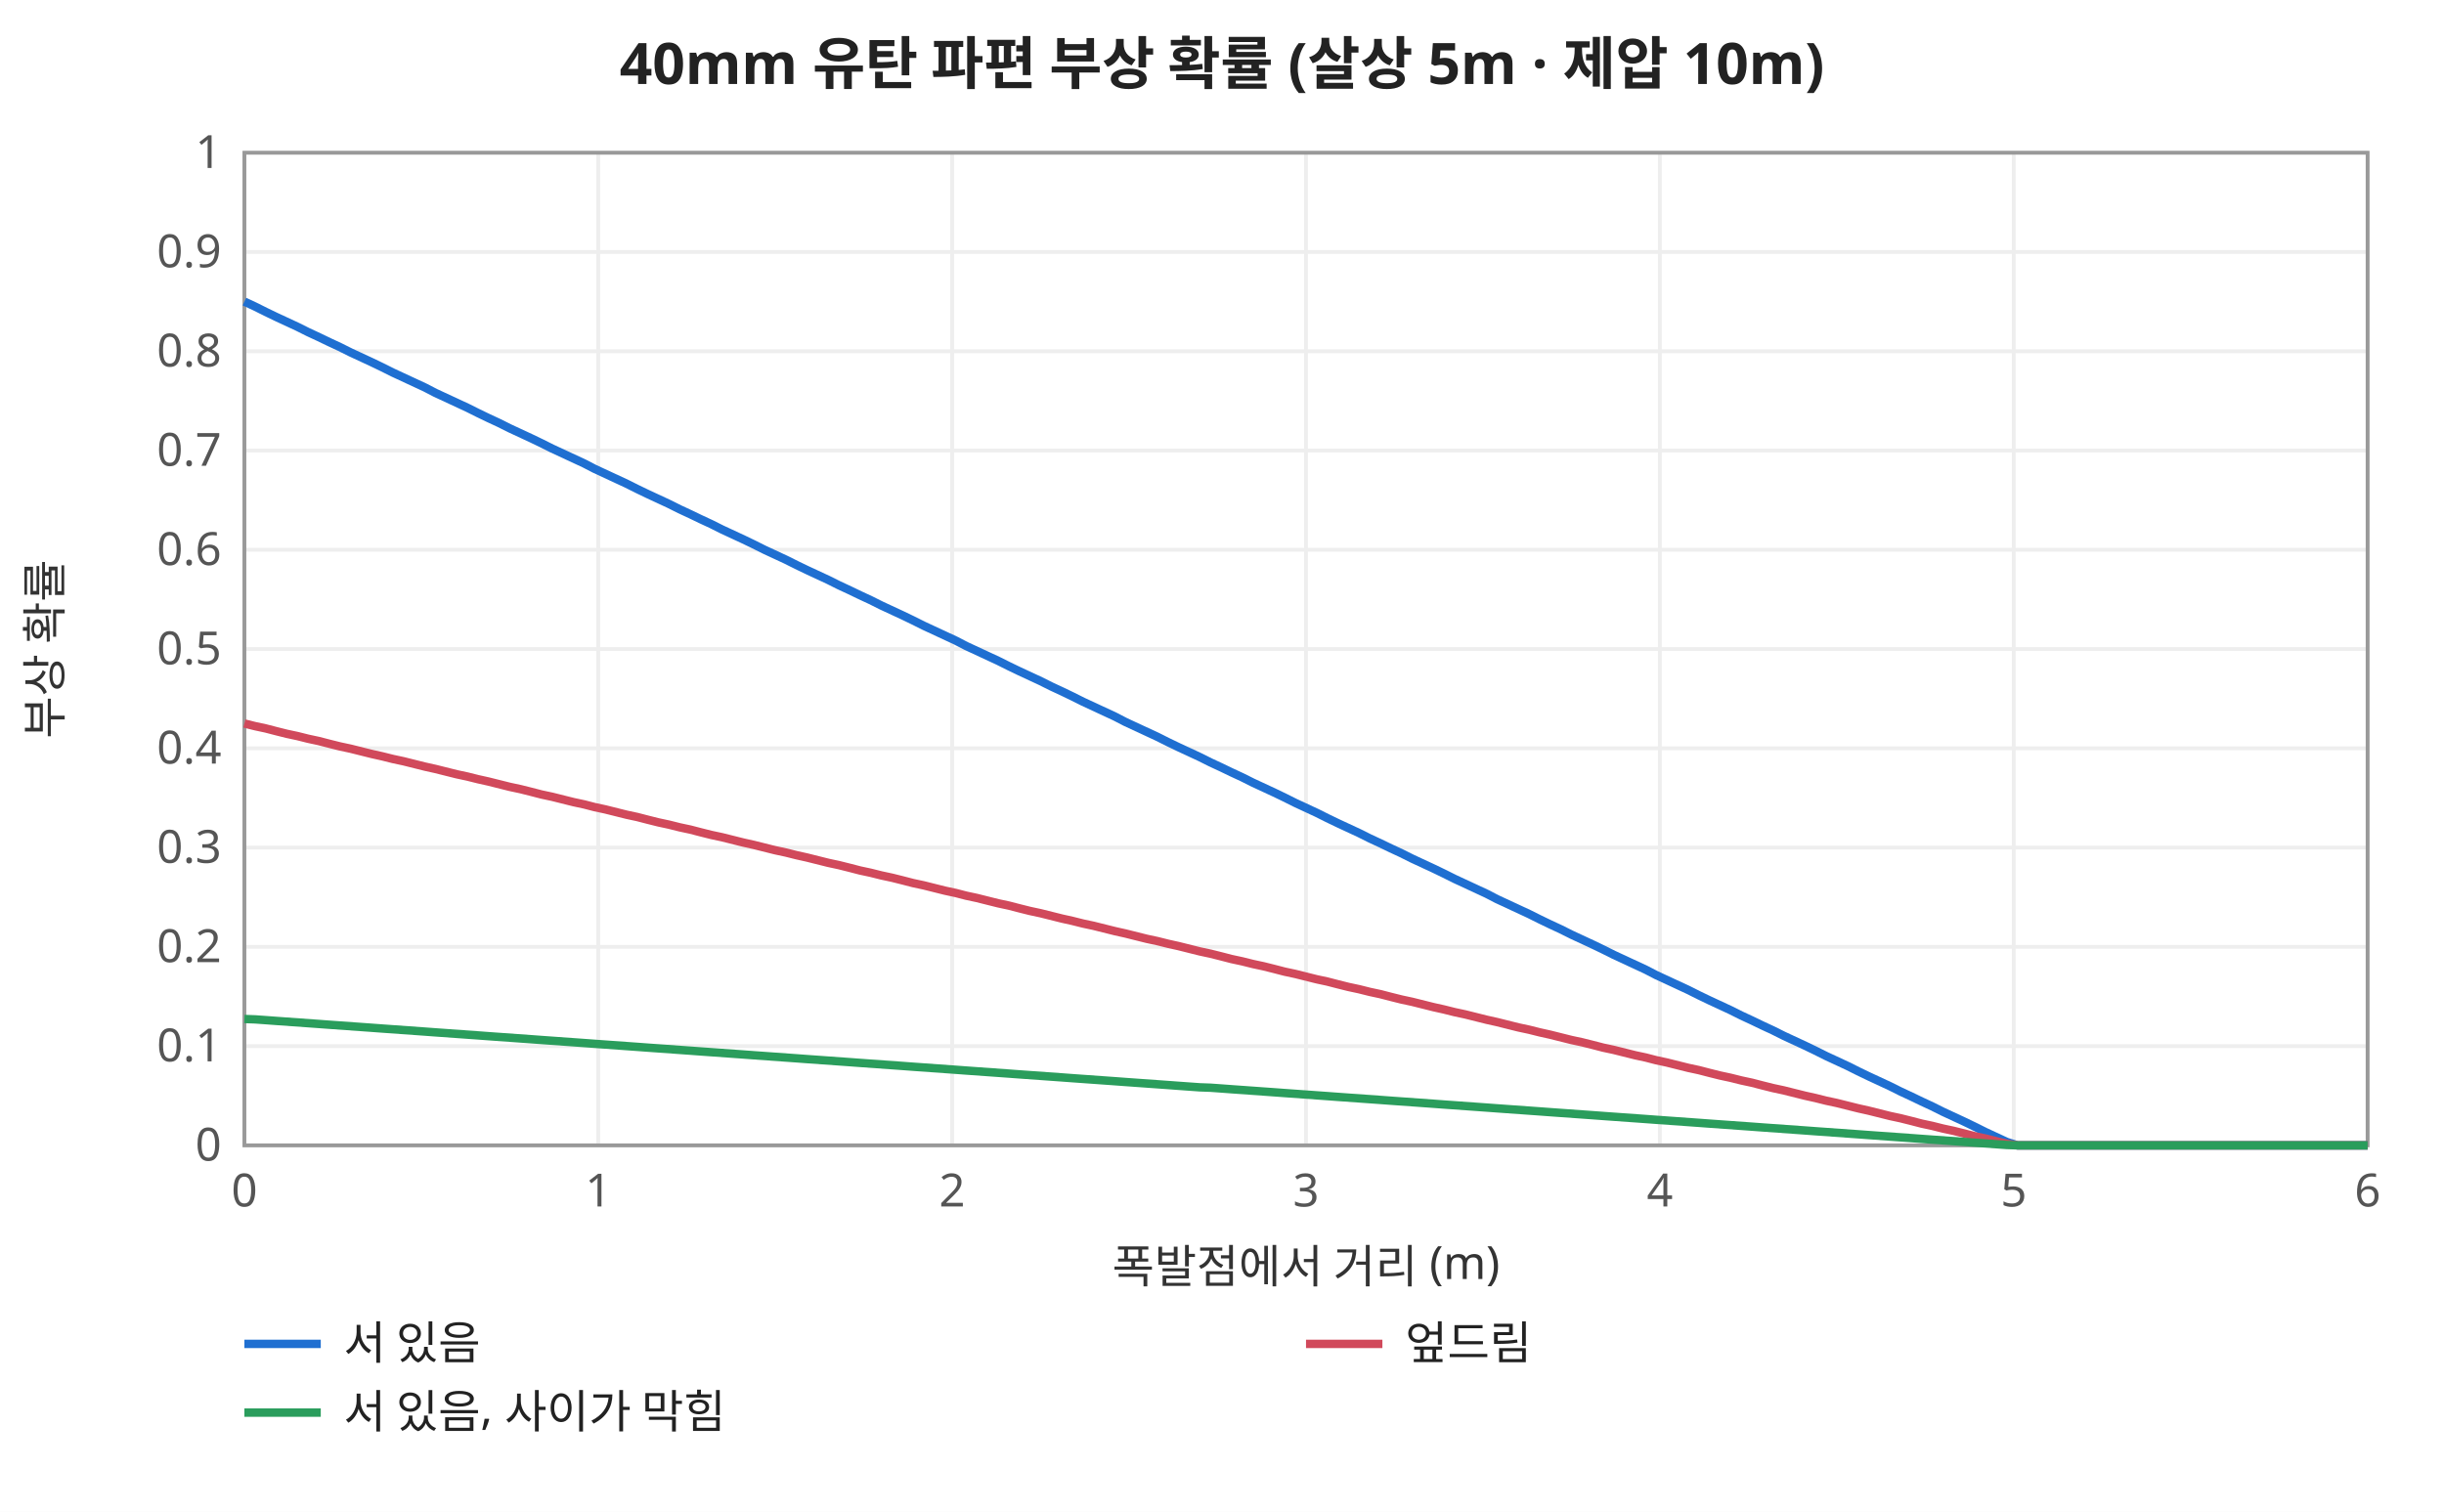
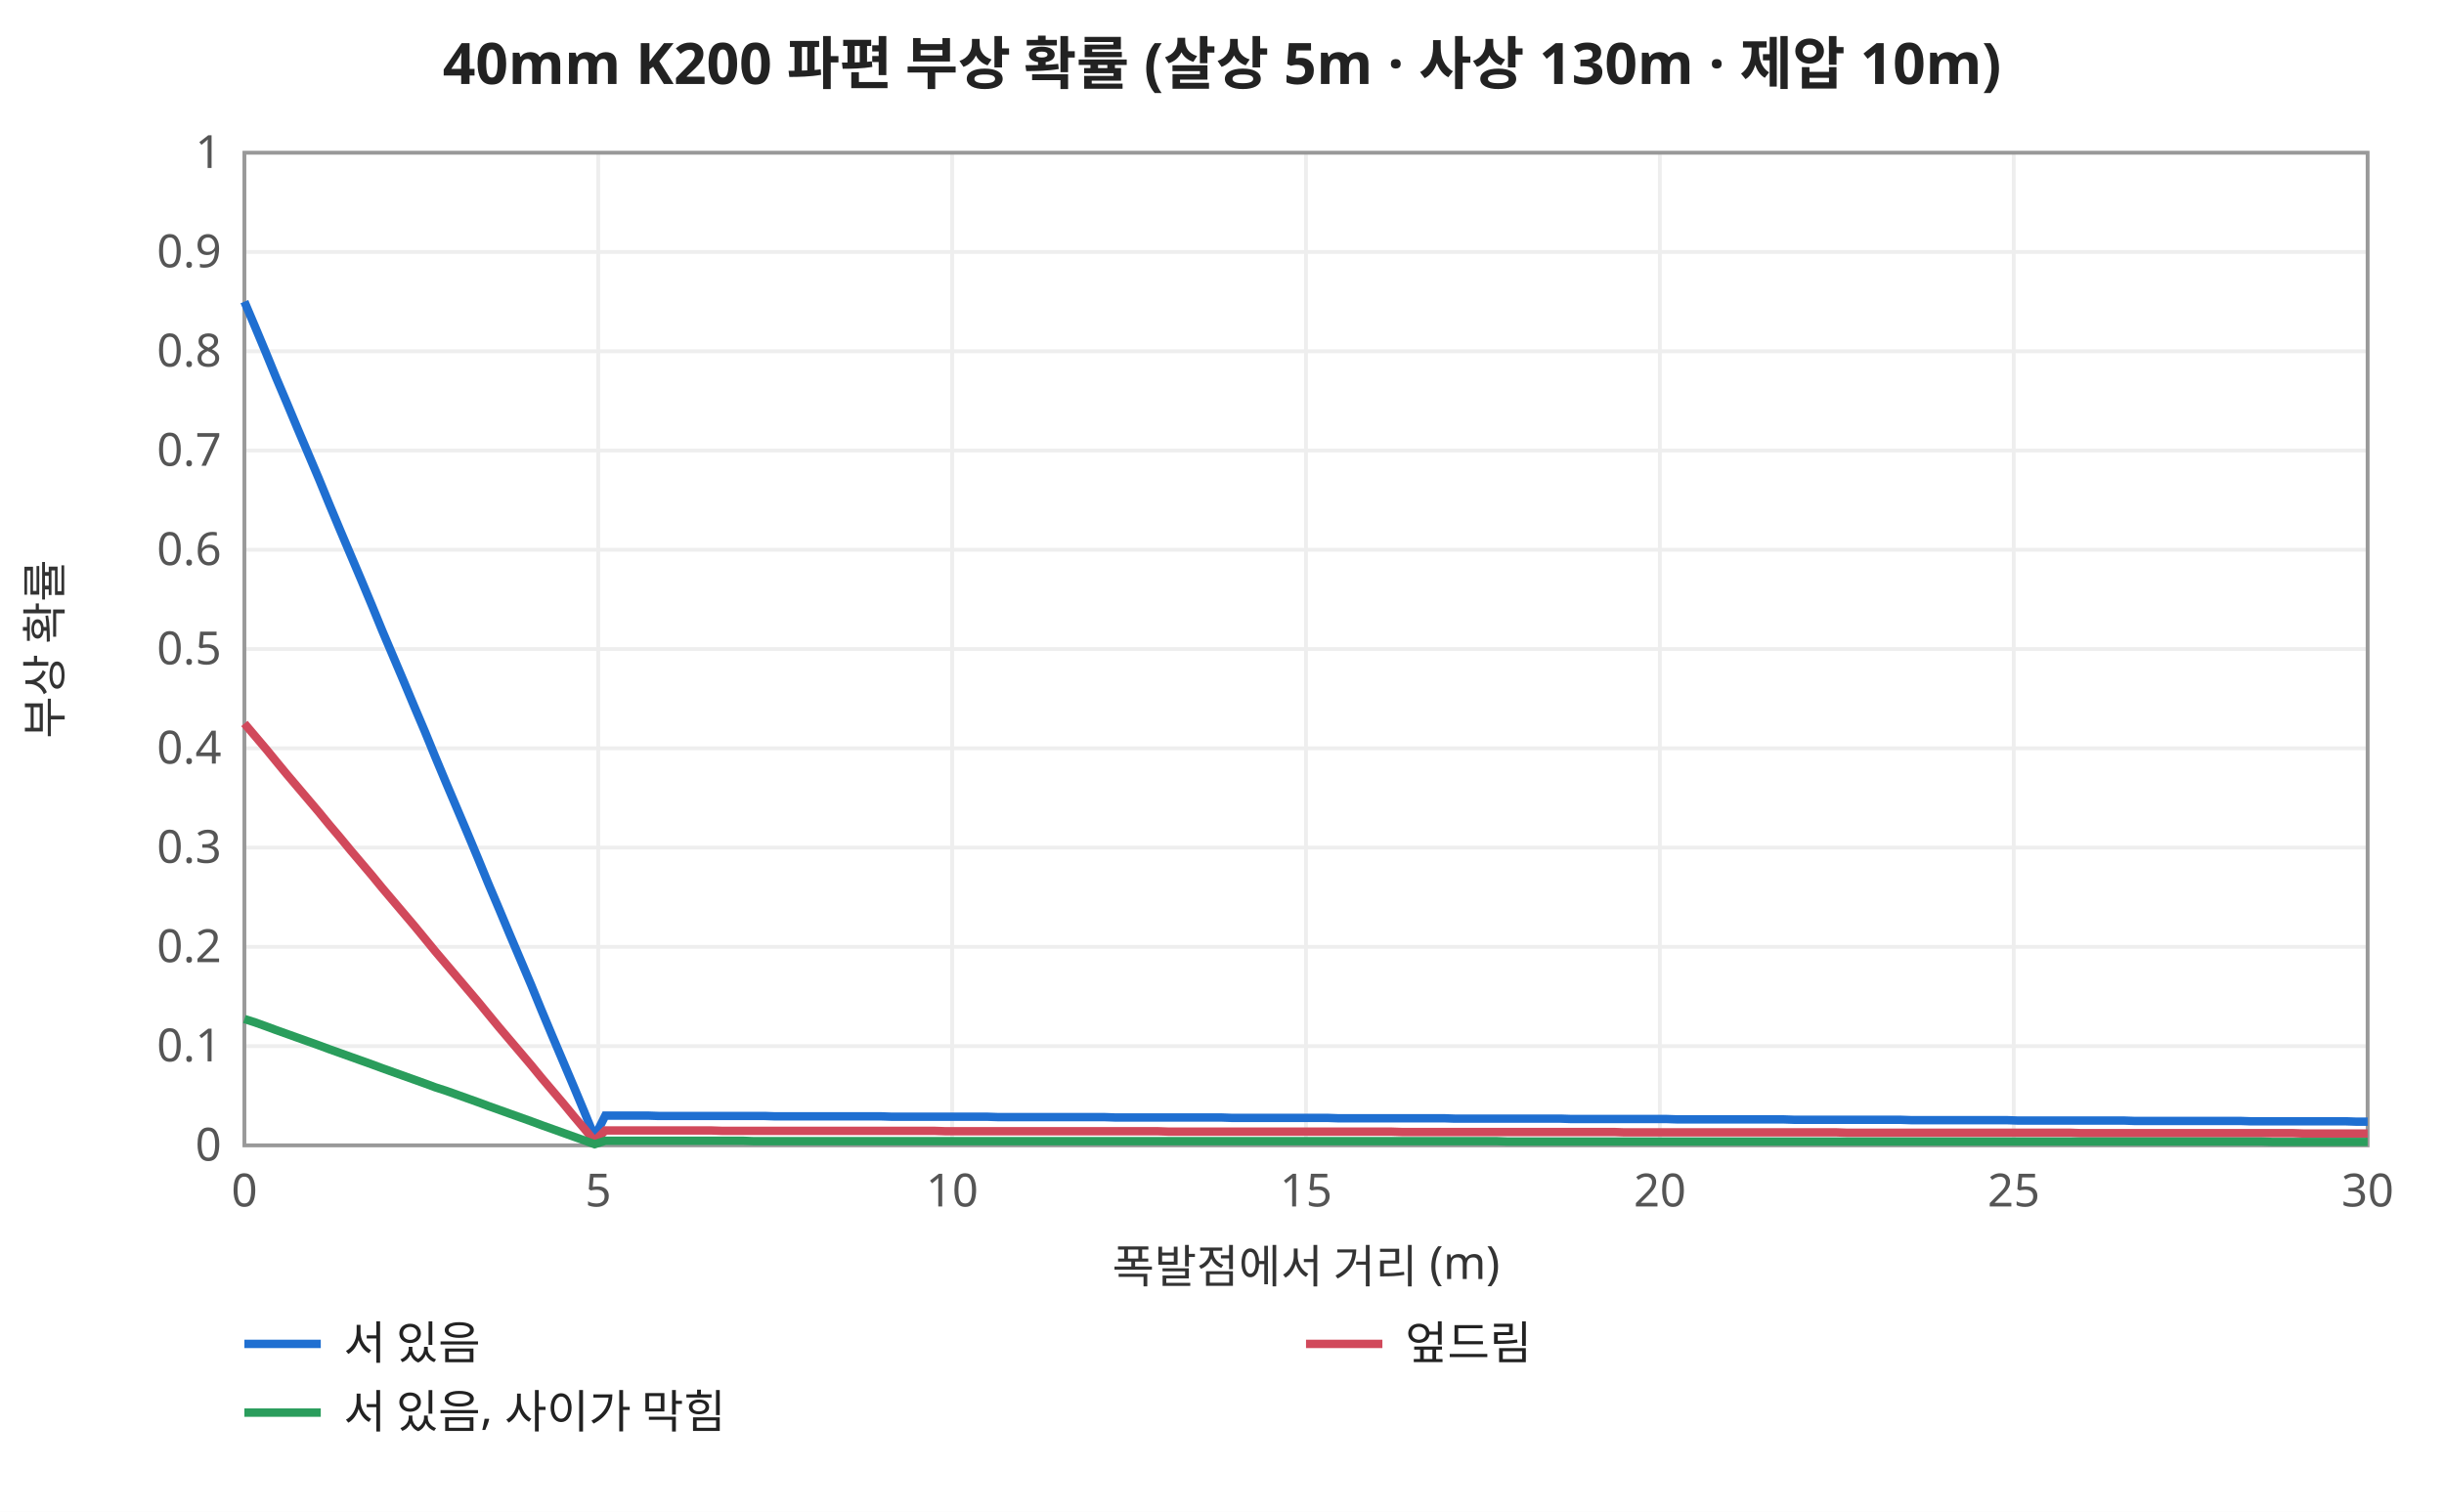
<svg xmlns="http://www.w3.org/2000/svg" width="640" height="396" viewBox="0 0 640 396" font-family="'Noto Sans KR', 'Malgun Gothic', 'Apple SD Gothic Neo', sans-serif" font-size="12">
  <rect width="640" height="396" fill="#fff" />
-   <text x="320" y="22" text-anchor="middle" font-size="15" font-weight="bold" fill="#222">40mm 유탄 파편 부상 확률 (살상 5m · 제압 10m)</text>
+   <text x="320" y="22" text-anchor="middle" font-size="15" font-weight="bold" fill="#222">40mm K200 파편 부상 확률 (살상 5m · 사상 130m · 제압 10m)</text>
  <line x1="64" x2="64" y1="40" y2="300" stroke="#eee" />
  <text x="64" y="316" text-anchor="middle" fill="#555">0</text>
  <line x1="156.667" x2="156.667" y1="40" y2="300" stroke="#eee" />
-   <text x="156.667" y="316" text-anchor="middle" fill="#555">1</text>
+   <text x="156.667" y="316" text-anchor="middle" fill="#555">5</text>
  <line x1="249.333" x2="249.333" y1="40" y2="300" stroke="#eee" />
-   <text x="249.333" y="316" text-anchor="middle" fill="#555">2</text>
+   <text x="249.333" y="316" text-anchor="middle" fill="#555">10</text>
  <line x1="342" x2="342" y1="40" y2="300" stroke="#eee" />
-   <text x="342" y="316" text-anchor="middle" fill="#555">3</text>
+   <text x="342" y="316" text-anchor="middle" fill="#555">15</text>
  <line x1="434.667" x2="434.667" y1="40" y2="300" stroke="#eee" />
-   <text x="434.667" y="316" text-anchor="middle" fill="#555">4</text>
+   <text x="434.667" y="316" text-anchor="middle" fill="#555">20</text>
  <line x1="527.333" x2="527.333" y1="40" y2="300" stroke="#eee" />
-   <text x="527.333" y="316" text-anchor="middle" fill="#555">5</text>
+   <text x="527.333" y="316" text-anchor="middle" fill="#555">25</text>
  <line x1="620" x2="620" y1="40" y2="300" stroke="#eee" />
-   <text x="620" y="316" text-anchor="middle" fill="#555">6</text>
+   <text x="620" y="316" text-anchor="middle" fill="#555">30</text>
  <line x1="64" x2="620" y1="300" y2="300" stroke="#eee" />
  <text x="58" y="304" text-anchor="end" fill="#555">0</text>
  <line x1="64" x2="620" y1="274" y2="274" stroke="#eee" />
  <text x="58" y="278" text-anchor="end" fill="#555">0.1</text>
  <line x1="64" x2="620" y1="248" y2="248" stroke="#eee" />
  <text x="58" y="252" text-anchor="end" fill="#555">0.2</text>
  <line x1="64" x2="620" y1="222" y2="222" stroke="#eee" />
  <text x="58" y="226" text-anchor="end" fill="#555">0.3</text>
  <line x1="64" x2="620" y1="196" y2="196" stroke="#eee" />
  <text x="58" y="200" text-anchor="end" fill="#555">0.4</text>
  <line x1="64" x2="620" y1="170" y2="170" stroke="#eee" />
  <text x="58" y="174" text-anchor="end" fill="#555">0.5</text>
  <line x1="64" x2="620" y1="144" y2="144" stroke="#eee" />
  <text x="58" y="148" text-anchor="end" fill="#555">0.6</text>
  <line x1="64" x2="620" y1="118" y2="118" stroke="#eee" />
  <text x="58" y="122" text-anchor="end" fill="#555">0.7</text>
  <line x1="64" x2="620" y1="92" y2="92" stroke="#eee" />
  <text x="58" y="96" text-anchor="end" fill="#555">0.8</text>
  <line x1="64" x2="620" y1="66" y2="66" stroke="#eee" />
  <text x="58" y="70" text-anchor="end" fill="#555">0.9</text>
  <line x1="64" x2="620" y1="40" y2="40" stroke="#eee" />
  <text x="58" y="44" text-anchor="end" fill="#555">1</text>
  <rect x="64" y="40" width="556" height="260" fill="none" stroke="#999" />
  <text x="342" y="336" text-anchor="middle" fill="#333">폭발점에서 거리 (m)</text>
  <text transform="translate(16 170) rotate(-90)" text-anchor="middle" fill="#333">부상 확률</text>
-   <path d="M64.0,79.0L66.8,80.3L69.6,81.7L72.3,83.0L75.1,84.3L77.9,85.6L80.7,87.0L83.5,88.3L86.2,89.6L89.0,90.9L91.8,92.3L94.6,93.6L97.4,94.9L100.1,96.2L102.9,97.6L105.7,98.9L108.5,100.2L111.3,101.5L114.0,102.9L116.8,104.2L119.6,105.5L122.4,106.8L125.2,108.2L127.9,109.5L130.7,110.8L133.5,112.2L136.3,113.5L139.1,114.8L141.8,116.1L144.6,117.5L147.4,118.8L150.2,120.1L153.0,121.4L155.7,122.8L158.5,124.1L161.3,125.4L164.1,126.7L166.9,128.1L169.6,129.4L172.4,130.7L175.2,132.0L178.0,133.4L180.8,134.7L183.5,136.0L186.3,137.3L189.1,138.7L191.9,140.0L194.7,141.3L197.4,142.6L200.2,144.0L203.0,145.3L205.8,146.6L208.6,148.0L211.3,149.3L214.1,150.6L216.9,151.9L219.7,153.3L222.5,154.6L225.2,155.9L228.0,157.2L230.8,158.6L233.6,159.9L236.4,161.2L239.1,162.5L241.9,163.9L244.7,165.2L247.5,166.5L250.3,167.8L253.0,169.2L255.8,170.5L258.6,171.8L261.4,173.1L264.2,174.5L266.9,175.8L269.7,177.1L272.5,178.4L275.3,179.8L278.1,181.1L280.8,182.4L283.6,183.8L286.4,185.1L289.2,186.4L292.0,187.7L294.7,189.1L297.5,190.4L300.3,191.7L303.1,193.0L305.9,194.4L308.6,195.7L311.4,197.0L314.2,198.3L317.0,199.7L319.8,201.0L322.5,202.3L325.3,203.6L328.1,205.0L330.9,206.3L333.7,207.6L336.4,208.9L339.2,210.3L342.0,211.6L344.8,212.9L347.6,214.3L350.3,215.6L353.1,216.9L355.9,218.2L358.7,219.6L361.5,220.9L364.2,222.2L367.0,223.5L369.8,224.9L372.6,226.2L375.4,227.5L378.1,228.8L380.9,230.2L383.7,231.5L386.5,232.8L389.3,234.1L392.0,235.5L394.8,236.8L397.6,238.1L400.4,239.4L403.2,240.8L405.9,242.1L408.7,243.4L411.5,244.8L414.3,246.1L417.1,247.4L419.8,248.7L422.6,250.1L425.4,251.4L428.2,252.7L431.0,254.0L433.7,255.4L436.5,256.7L439.3,258.0L442.1,259.3L444.9,260.7L447.6,262.0L450.4,263.3L453.2,264.6L456.0,266.0L458.8,267.3L461.5,268.6L464.3,269.9L467.1,271.3L469.9,272.6L472.7,273.9L475.4,275.2L478.2,276.6L481.0,277.9L483.8,279.2L486.6,280.6L489.3,281.9L492.1,283.2L494.9,284.5L497.7,285.9L500.5,287.2L503.2,288.5L506.0,289.8L508.8,291.2L511.6,292.5L514.4,293.8L517.1,295.1L519.9,296.5L522.7,297.8L525.5,299.1L528.3,300.0L531.0,300.0L533.8,300.0L536.6,300.0L539.4,300.0L542.2,300.0L544.9,300.0L547.7,300.0L550.5,300.0L553.3,300.0L556.1,300.0L558.8,300.0L561.6,300.0L564.4,300.0L567.2,300.0L570.0,300.0L572.7,300.0L575.5,300.0L578.3,300.0L581.1,300.0L583.9,300.0L586.6,300.0L589.4,300.0L592.2,300.0L595.0,300.0L597.8,300.0L600.5,300.0L603.3,300.0L606.1,300.0L608.9,300.0L611.7,300.0L614.4,300.0L617.2,300.0L620.0,300.0" fill="none" stroke="#1f6fd1" stroke-width="2.2" />
+   <path d="M64.0,79.0L66.8,85.6L69.6,92.3L72.3,98.9L75.1,105.5L77.9,112.2L80.7,118.8L83.5,125.4L86.2,132.0L89.0,138.7L91.8,145.3L94.6,151.9L97.4,158.6L100.1,165.2L102.9,171.8L105.7,178.4L108.5,185.1L111.3,191.7L114.0,198.3L116.8,205.0L119.6,211.6L122.4,218.2L125.2,224.9L127.9,231.5L130.7,238.1L133.5,244.8L136.3,251.4L139.1,258.0L141.8,264.6L144.6,271.3L147.4,277.9L150.2,284.5L153.0,291.2L155.7,297.8L158.5,292.2L161.3,292.2L164.1,292.2L166.9,292.2L169.6,292.2L172.4,292.3L175.2,292.3L178.0,292.3L180.8,292.3L183.5,292.3L186.3,292.3L189.1,292.3L191.9,292.3L194.7,292.3L197.4,292.3L200.2,292.3L203.0,292.4L205.8,292.4L208.6,292.4L211.3,292.4L214.1,292.4L216.9,292.4L219.7,292.4L222.5,292.4L225.2,292.4L228.0,292.4L230.8,292.4L233.6,292.5L236.4,292.5L239.1,292.5L241.9,292.5L244.7,292.5L247.5,292.5L250.3,292.5L253.0,292.5L255.8,292.5L258.6,292.5L261.4,292.6L264.2,292.6L266.9,292.6L269.7,292.6L272.5,292.6L275.3,292.6L278.1,292.6L280.8,292.6L283.6,292.6L286.4,292.6L289.2,292.6L292.0,292.7L294.7,292.7L297.5,292.7L300.3,292.7L303.1,292.7L305.9,292.7L308.6,292.7L311.4,292.7L314.2,292.7L317.0,292.7L319.8,292.7L322.5,292.8L325.3,292.8L328.1,292.8L330.9,292.8L333.7,292.8L336.4,292.8L339.2,292.8L342.0,292.8L344.8,292.8L347.6,292.8L350.3,292.9L353.1,292.9L355.9,292.9L358.7,292.9L361.5,292.9L364.2,292.9L367.0,292.9L369.8,292.9L372.6,292.9L375.4,292.9L378.1,292.9L380.9,293.0L383.7,293.0L386.5,293.0L389.3,293.0L392.0,293.0L394.8,293.0L397.6,293.0L400.4,293.0L403.2,293.0L405.9,293.0L408.7,293.0L411.5,293.1L414.3,293.1L417.1,293.1L419.8,293.1L422.6,293.1L425.4,293.1L428.2,293.1L431.0,293.1L433.7,293.1L436.5,293.1L439.3,293.2L442.1,293.2L444.9,293.2L447.6,293.2L450.4,293.2L453.2,293.2L456.0,293.2L458.8,293.2L461.5,293.2L464.3,293.2L467.1,293.2L469.9,293.3L472.7,293.3L475.4,293.3L478.2,293.3L481.0,293.3L483.8,293.3L486.6,293.3L489.3,293.3L492.1,293.3L494.9,293.3L497.7,293.3L500.5,293.4L503.2,293.4L506.0,293.4L508.8,293.4L511.6,293.4L514.4,293.4L517.1,293.4L519.9,293.4L522.7,293.4L525.5,293.4L528.3,293.5L531.0,293.5L533.8,293.5L536.6,293.5L539.4,293.5L542.2,293.5L544.9,293.5L547.7,293.5L550.5,293.5L553.3,293.5L556.1,293.5L558.8,293.6L561.6,293.6L564.4,293.6L567.2,293.6L570.0,293.6L572.7,293.6L575.5,293.6L578.3,293.6L581.1,293.6L583.9,293.6L586.6,293.6L589.4,293.7L592.2,293.7L595.0,293.7L597.8,293.7L600.5,293.7L603.3,293.7L606.1,293.7L608.9,293.7L611.7,293.7L614.4,293.7L617.2,293.8L620.0,293.8" fill="none" stroke="#1f6fd1" stroke-width="2.2" />
  <line x1="64" x2="84" y1="352" y2="352" stroke="#1f6fd1" stroke-width="2.2" />
  <text x="90" y="356" fill="#222">서 있음</text>
-   <path d="M64.0,189.5L66.8,190.2L69.6,190.8L72.3,191.5L75.1,192.2L77.9,192.8L80.7,193.5L83.5,194.1L86.2,194.8L89.0,195.5L91.8,196.1L94.6,196.8L97.4,197.5L100.1,198.1L102.9,198.8L105.7,199.4L108.5,200.1L111.3,200.8L114.0,201.4L116.8,202.1L119.6,202.8L122.4,203.4L125.2,204.1L127.9,204.7L130.7,205.4L133.5,206.1L136.3,206.7L139.1,207.4L141.8,208.1L144.6,208.7L147.4,209.4L150.2,210.1L153.0,210.7L155.7,211.4L158.5,212.0L161.3,212.7L164.1,213.4L166.9,214.0L169.6,214.7L172.4,215.4L175.2,216.0L178.0,216.7L180.8,217.3L183.5,218.0L186.3,218.7L189.1,219.3L191.9,220.0L194.7,220.7L197.4,221.3L200.2,222.0L203.0,222.7L205.8,223.3L208.6,224.0L211.3,224.6L214.1,225.3L216.9,226.0L219.7,226.6L222.5,227.3L225.2,228.0L228.0,228.6L230.8,229.3L233.6,229.9L236.4,230.6L239.1,231.3L241.9,231.9L244.7,232.6L247.5,233.3L250.3,233.9L253.0,234.6L255.8,235.2L258.6,235.9L261.4,236.6L264.2,237.2L266.9,237.9L269.7,238.6L272.5,239.2L275.3,239.9L278.1,240.6L280.8,241.2L283.6,241.9L286.4,242.5L289.2,243.2L292.0,243.9L294.7,244.5L297.5,245.2L300.3,245.9L303.1,246.5L305.9,247.2L308.6,247.8L311.4,248.5L314.2,249.2L317.0,249.8L319.8,250.5L322.5,251.2L325.3,251.8L328.1,252.5L330.9,253.1L333.7,253.8L336.4,254.5L339.2,255.1L342.0,255.8L344.8,256.5L347.6,257.1L350.3,257.8L353.1,258.5L355.9,259.1L358.7,259.8L361.5,260.4L364.2,261.1L367.0,261.8L369.8,262.4L372.6,263.1L375.4,263.8L378.1,264.4L380.9,265.1L383.7,265.7L386.5,266.4L389.3,267.1L392.0,267.7L394.8,268.4L397.6,269.1L400.4,269.7L403.2,270.4L405.9,271.0L408.7,271.7L411.5,272.4L414.3,273.0L417.1,273.7L419.8,274.4L422.6,275.0L425.4,275.7L428.2,276.4L431.0,277.0L433.7,277.7L436.5,278.3L439.3,279.0L442.1,279.7L444.9,280.3L447.6,281.0L450.4,281.7L453.2,282.3L456.0,283.0L458.8,283.6L461.5,284.3L464.3,285.0L467.1,285.6L469.9,286.3L472.7,287.0L475.4,287.6L478.2,288.3L481.0,288.9L483.8,289.6L486.6,290.3L489.3,290.9L492.1,291.6L494.9,292.3L497.7,292.9L500.5,293.6L503.2,294.3L506.0,294.9L508.8,295.6L511.6,296.2L514.4,296.9L517.1,297.6L519.9,298.2L522.7,298.9L525.5,299.6L528.3,300.0L531.0,300.0L533.8,300.0L536.6,300.0L539.4,300.0L542.2,300.0L544.9,300.0L547.7,300.0L550.5,300.0L553.3,300.0L556.1,300.0L558.8,300.0L561.6,300.0L564.4,300.0L567.2,300.0L570.0,300.0L572.7,300.0L575.5,300.0L578.3,300.0L581.1,300.0L583.9,300.0L586.6,300.0L589.4,300.0L592.2,300.0L595.0,300.0L597.8,300.0L600.5,300.0L603.3,300.0L606.1,300.0L608.9,300.0L611.7,300.0L614.4,300.0L617.2,300.0L620.0,300.0" fill="none" stroke="#d1495b" stroke-width="2.2" />
+   <path d="M64.0,189.5L66.8,192.8L69.6,196.1L72.3,199.4L75.1,202.8L77.9,206.1L80.7,209.4L83.5,212.7L86.2,216.0L89.0,219.3L91.8,222.7L94.6,226.0L97.4,229.3L100.1,232.6L102.9,235.9L105.7,239.2L108.5,242.5L111.3,245.9L114.0,249.2L116.8,252.5L119.6,255.8L122.4,259.1L125.2,262.4L127.9,265.7L130.7,269.1L133.5,272.4L136.3,275.7L139.1,279.0L141.8,282.3L144.6,285.6L147.4,288.9L150.2,292.3L153.0,295.6L155.7,298.9L158.5,296.1L161.3,296.1L164.1,296.1L166.9,296.1L169.6,296.1L172.4,296.1L175.2,296.1L178.0,296.1L180.8,296.1L183.5,296.1L186.3,296.1L189.1,296.2L191.9,296.2L194.7,296.2L197.4,296.2L200.2,296.2L203.0,296.2L205.8,296.2L208.6,296.2L211.3,296.2L214.1,296.2L216.9,296.2L219.7,296.2L222.5,296.2L225.2,296.2L228.0,296.2L230.8,296.2L233.6,296.2L236.4,296.2L239.1,296.2L241.9,296.2L244.7,296.2L247.5,296.3L250.3,296.3L253.0,296.3L255.8,296.3L258.6,296.3L261.4,296.3L264.2,296.3L266.9,296.3L269.7,296.3L272.5,296.3L275.3,296.3L278.1,296.3L280.8,296.3L283.6,296.3L286.4,296.3L289.2,296.3L292.0,296.3L294.7,296.3L297.5,296.3L300.3,296.3L303.1,296.3L305.9,296.4L308.6,296.4L311.4,296.4L314.2,296.4L317.0,296.4L319.8,296.4L322.5,296.4L325.3,296.4L328.1,296.4L330.9,296.4L333.7,296.4L336.4,296.4L339.2,296.4L342.0,296.4L344.8,296.4L347.6,296.4L350.3,296.4L353.1,296.4L355.9,296.4L358.7,296.4L361.5,296.4L364.2,296.4L367.0,296.5L369.8,296.5L372.6,296.5L375.4,296.5L378.1,296.5L380.9,296.5L383.7,296.5L386.5,296.5L389.3,296.5L392.0,296.5L394.8,296.5L397.6,296.5L400.4,296.5L403.2,296.5L405.9,296.5L408.7,296.5L411.5,296.5L414.3,296.5L417.1,296.5L419.8,296.5L422.6,296.5L425.4,296.6L428.2,296.6L431.0,296.6L433.7,296.6L436.5,296.6L439.3,296.6L442.1,296.6L444.9,296.6L447.6,296.6L450.4,296.6L453.2,296.6L456.0,296.6L458.8,296.6L461.5,296.6L464.3,296.6L467.1,296.6L469.9,296.6L472.7,296.6L475.4,296.6L478.2,296.6L481.0,296.6L483.8,296.7L486.6,296.7L489.3,296.7L492.1,296.7L494.9,296.7L497.7,296.7L500.5,296.7L503.2,296.7L506.0,296.7L508.8,296.7L511.6,296.7L514.4,296.7L517.1,296.7L519.9,296.7L522.7,296.7L525.5,296.7L528.3,296.7L531.0,296.7L533.8,296.7L536.6,296.7L539.4,296.7L542.2,296.7L544.9,296.8L547.7,296.8L550.5,296.8L553.3,296.8L556.1,296.8L558.8,296.8L561.6,296.8L564.4,296.8L567.2,296.8L570.0,296.8L572.7,296.8L575.5,296.8L578.3,296.8L581.1,296.8L583.9,296.8L586.6,296.8L589.4,296.8L592.2,296.8L595.0,296.8L597.8,296.8L600.5,296.8L603.3,296.9L606.1,296.9L608.9,296.9L611.7,296.9L614.4,296.9L617.2,296.9L620.0,296.9" fill="none" stroke="#d1495b" stroke-width="2.2" />
  <line x1="342" x2="362" y1="352" y2="352" stroke="#d1495b" stroke-width="2.2" />
  <text x="368" y="356" fill="#222">엎드림</text>
-   <path d="M64.0,266.9L66.8,267.0L69.6,267.2L72.3,267.4L75.1,267.6L77.9,267.8L80.7,268.0L83.5,268.2L86.2,268.4L89.0,268.6L91.8,268.8L94.6,269.0L97.4,269.2L100.1,269.4L102.9,269.6L105.7,269.8L108.5,270.0L111.3,270.2L114.0,270.4L116.8,270.6L119.6,270.8L122.4,271.0L125.2,271.2L127.9,271.4L130.7,271.6L133.5,271.8L136.3,272.0L139.1,272.2L141.8,272.4L144.6,272.6L147.4,272.8L150.2,273.0L153.0,273.2L155.7,273.4L158.5,273.6L161.3,273.8L164.1,274.0L166.9,274.2L169.6,274.4L172.4,274.6L175.2,274.8L178.0,275.0L180.8,275.2L183.5,275.4L186.3,275.6L189.1,275.8L191.9,276.0L194.7,276.2L197.4,276.4L200.2,276.6L203.0,276.8L205.8,277.0L208.6,277.2L211.3,277.4L214.1,277.6L216.9,277.8L219.7,278.0L222.5,278.2L225.2,278.4L228.0,278.6L230.8,278.8L233.6,279.0L236.4,279.2L239.1,279.4L241.9,279.6L244.7,279.8L247.5,280.0L250.3,280.2L253.0,280.4L255.8,280.6L258.6,280.8L261.4,281.0L264.2,281.2L266.9,281.4L269.7,281.6L272.5,281.8L275.3,282.0L278.1,282.2L280.8,282.4L283.6,282.6L286.4,282.8L289.2,283.0L292.0,283.2L294.7,283.4L297.5,283.6L300.3,283.8L303.1,284.0L305.9,284.2L308.6,284.4L311.4,284.6L314.2,284.8L317.0,284.9L319.8,285.1L322.5,285.3L325.3,285.5L328.1,285.7L330.9,285.9L333.7,286.1L336.4,286.3L339.2,286.5L342.0,286.7L344.8,286.9L347.6,287.1L350.3,287.3L353.1,287.5L355.9,287.7L358.7,287.9L361.5,288.1L364.2,288.3L367.0,288.5L369.8,288.7L372.6,288.9L375.4,289.1L378.1,289.3L380.9,289.5L383.7,289.7L386.5,289.9L389.3,290.1L392.0,290.3L394.8,290.5L397.6,290.7L400.4,290.9L403.2,291.1L405.9,291.3L408.7,291.5L411.5,291.7L414.3,291.9L417.1,292.1L419.8,292.3L422.6,292.5L425.4,292.7L428.2,292.9L431.0,293.1L433.7,293.3L436.5,293.5L439.3,293.7L442.1,293.9L444.9,294.1L447.6,294.3L450.4,294.5L453.2,294.7L456.0,294.9L458.8,295.1L461.5,295.3L464.3,295.5L467.1,295.7L469.9,295.9L472.7,296.1L475.4,296.3L478.2,296.5L481.0,296.7L483.8,296.9L486.6,297.1L489.3,297.3L492.1,297.5L494.9,297.7L497.7,297.9L500.5,298.1L503.2,298.3L506.0,298.5L508.8,298.7L511.6,298.9L514.4,299.1L517.1,299.3L519.9,299.5L522.7,299.7L525.5,299.9L528.3,300.0L531.0,300.0L533.8,300.0L536.6,300.0L539.4,300.0L542.2,300.0L544.9,300.0L547.7,300.0L550.5,300.0L553.3,300.0L556.1,300.0L558.8,300.0L561.6,300.0L564.4,300.0L567.2,300.0L570.0,300.0L572.7,300.0L575.5,300.0L578.3,300.0L581.1,300.0L583.9,300.0L586.6,300.0L589.4,300.0L592.2,300.0L595.0,300.0L597.8,300.0L600.5,300.0L603.3,300.0L606.1,300.0L608.9,300.0L611.7,300.0L614.4,300.0L617.2,300.0L620.0,300.0" fill="none" stroke="#2a9d5c" stroke-width="2.2" />
+   <path d="M64.0,266.9L66.8,267.8L69.6,268.8L72.3,269.8L75.1,270.8L77.9,271.8L80.7,272.8L83.5,273.8L86.2,274.8L89.0,275.8L91.8,276.8L94.6,277.8L97.4,278.8L100.1,279.8L102.9,280.8L105.7,281.8L108.5,282.8L111.3,283.8L114.0,284.8L116.8,285.7L119.6,286.7L122.4,287.7L125.2,288.7L127.9,289.7L130.7,290.7L133.5,291.7L136.3,292.7L139.1,293.7L141.8,294.7L144.6,295.7L147.4,296.7L150.2,297.7L153.0,298.7L155.7,299.7L158.5,298.8L161.3,298.8L164.1,298.8L166.9,298.8L169.6,298.8L172.4,298.8L175.2,298.8L178.0,298.8L180.8,298.8L183.5,298.8L186.3,298.8L189.1,298.8L191.9,298.8L194.7,298.8L197.4,298.9L200.2,298.9L203.0,298.9L205.8,298.9L208.6,298.9L211.3,298.9L214.1,298.9L216.9,298.9L219.7,298.9L222.5,298.9L225.2,298.9L228.0,298.9L230.8,298.9L233.6,298.9L236.4,298.9L239.1,298.9L241.9,298.9L244.7,298.9L247.5,298.9L250.3,298.9L253.0,298.9L255.8,298.9L258.6,298.9L261.4,298.9L264.2,298.9L266.9,298.9L269.7,298.9L272.5,298.9L275.3,298.9L278.1,298.9L280.8,298.9L283.6,298.9L286.4,298.9L289.2,298.9L292.0,298.9L294.7,298.9L297.5,298.9L300.3,298.9L303.1,298.9L305.9,298.9L308.6,298.9L311.4,298.9L314.2,298.9L317.0,298.9L319.8,298.9L322.5,298.9L325.3,298.9L328.1,298.9L330.9,298.9L333.7,298.9L336.4,298.9L339.2,298.9L342.0,298.9L344.8,298.9L347.6,298.9L350.3,298.9L353.1,298.9L355.9,298.9L358.7,298.9L361.5,298.9L364.2,298.9L367.0,298.9L369.8,298.9L372.6,298.9L375.4,298.9L378.1,298.9L380.9,298.9L383.7,298.9L386.5,298.9L389.3,298.9L392.0,298.9L394.8,299.0L397.6,299.0L400.4,299.0L403.2,299.0L405.9,299.0L408.7,299.0L411.5,299.0L414.3,299.0L417.1,299.0L419.8,299.0L422.6,299.0L425.4,299.0L428.2,299.0L431.0,299.0L433.7,299.0L436.5,299.0L439.3,299.0L442.1,299.0L444.9,299.0L447.6,299.0L450.4,299.0L453.2,299.0L456.0,299.0L458.8,299.0L461.5,299.0L464.3,299.0L467.1,299.0L469.9,299.0L472.7,299.0L475.4,299.0L478.2,299.0L481.0,299.0L483.8,299.0L486.6,299.0L489.3,299.0L492.1,299.0L494.9,299.0L497.7,299.0L500.5,299.0L503.2,299.0L506.0,299.0L508.8,299.0L511.6,299.0L514.4,299.0L517.1,299.0L519.9,299.0L522.7,299.0L525.5,299.0L528.3,299.0L531.0,299.0L533.8,299.0L536.6,299.0L539.4,299.0L542.2,299.0L544.9,299.0L547.7,299.0L550.5,299.0L553.3,299.0L556.1,299.0L558.8,299.0L561.6,299.0L564.4,299.0L567.2,299.0L570.0,299.0L572.7,299.0L575.5,299.0L578.3,299.0L581.1,299.0L583.9,299.0L586.6,299.0L589.4,299.0L592.2,299.0L595.0,299.1L597.8,299.1L600.5,299.1L603.3,299.1L606.1,299.1L608.9,299.1L611.7,299.1L614.4,299.1L617.2,299.1L620.0,299.1" fill="none" stroke="#2a9d5c" stroke-width="2.2" />
  <line x1="64" x2="84" y1="370" y2="370" stroke="#2a9d5c" stroke-width="2.2" />
  <text x="90" y="374" fill="#222">서 있음, 사이가 막힘</text>
</svg>
